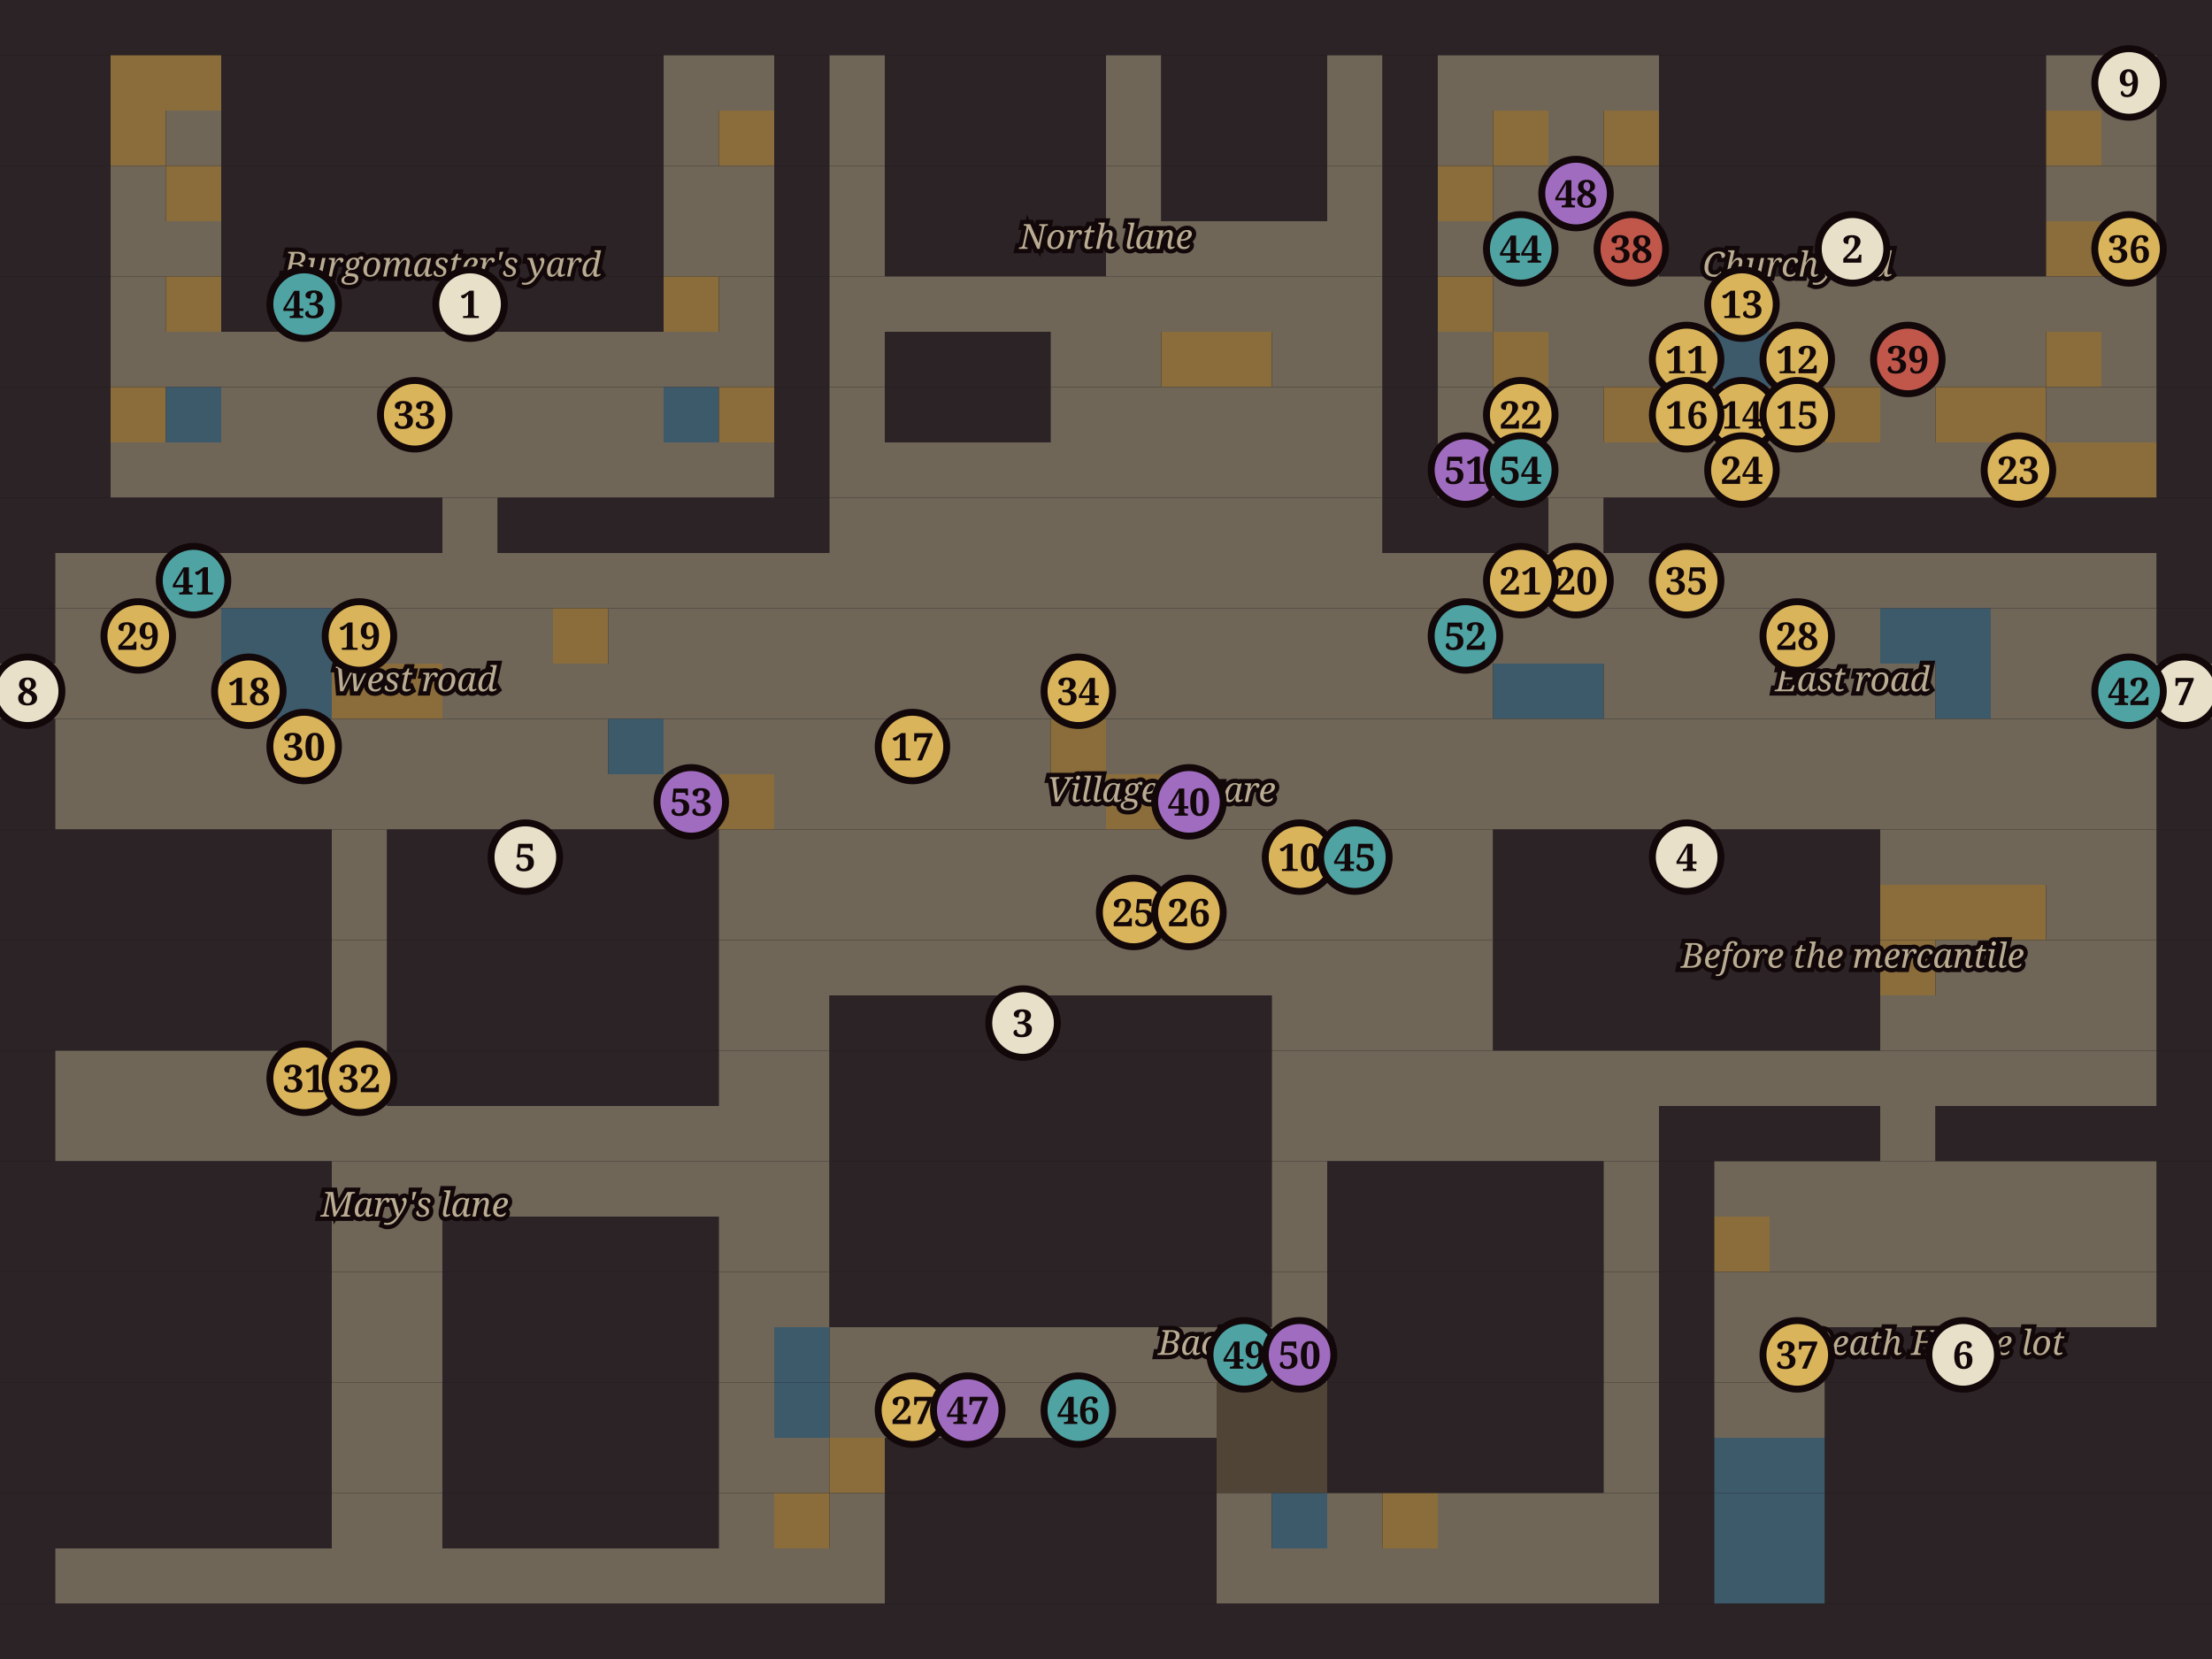
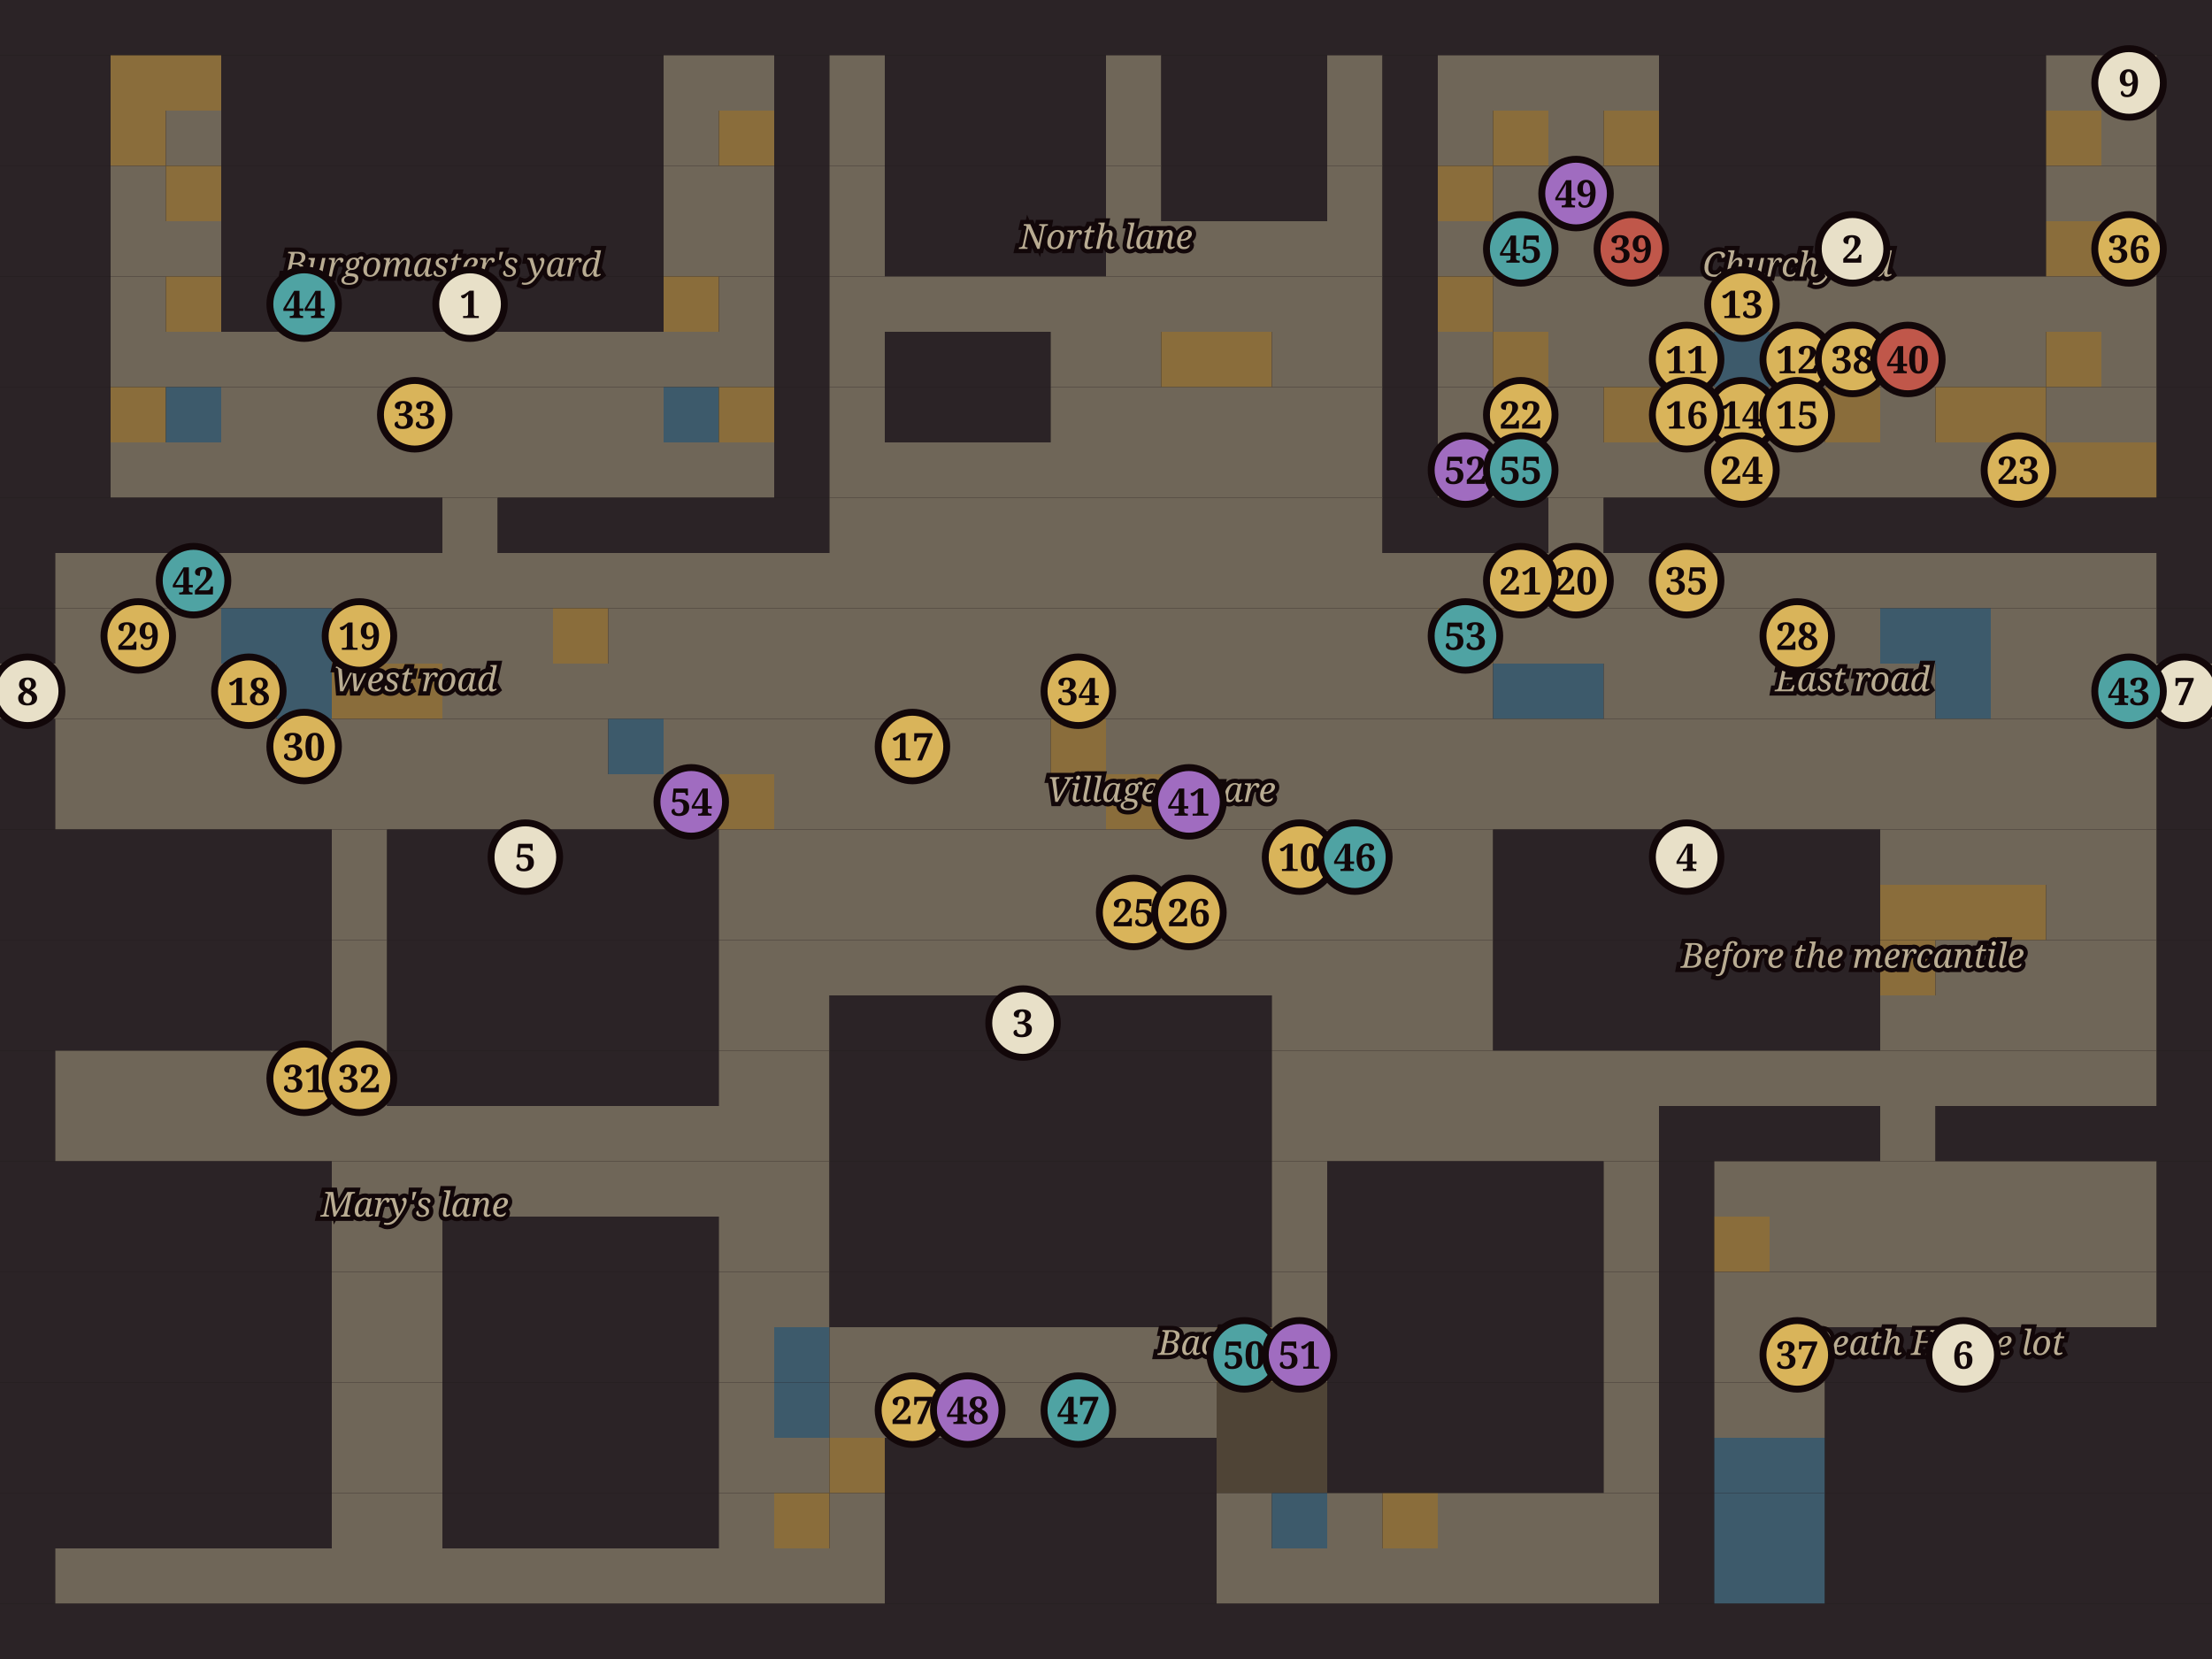
<svg xmlns="http://www.w3.org/2000/svg" viewBox="0 0 640 480" width="640" height="480" font-family="Georgia, serif">
  <rect width="640" height="480" fill="#1a1416" />
  <rect x="0" y="0" width="640" height="16" fill="#2b2326" />
  <rect x="0" y="16" width="32" height="16" fill="#2b2326" />
  <rect x="32" y="16" width="32" height="16" fill="#8a6d3b" />
  <rect x="64" y="16" width="128" height="16" fill="#2b2326" />
  <rect x="192" y="16" width="32" height="16" fill="#6f6658" />
  <rect x="224" y="16" width="16" height="16" fill="#2b2326" />
  <rect x="240" y="16" width="16" height="16" fill="#6f6658" />
  <rect x="256" y="16" width="64" height="16" fill="#2b2326" />
  <rect x="320" y="16" width="16" height="16" fill="#6f6658" />
  <rect x="336" y="16" width="48" height="16" fill="#2b2326" />
  <rect x="384" y="16" width="16" height="16" fill="#6f6658" />
  <rect x="400" y="16" width="16" height="16" fill="#2b2326" />
  <rect x="416" y="16" width="64" height="16" fill="#6f6658" />
  <rect x="480" y="16" width="112" height="16" fill="#2b2326" />
  <rect x="592" y="16" width="32" height="16" fill="#6f6658" />
  <rect x="624" y="16" width="16" height="16" fill="#2b2326" />
  <rect x="0" y="32" width="32" height="16" fill="#2b2326" />
  <rect x="32" y="32" width="16" height="16" fill="#8a6d3b" />
  <rect x="48" y="32" width="16" height="16" fill="#6f6658" />
  <rect x="64" y="32" width="128" height="16" fill="#2b2326" />
  <rect x="192" y="32" width="16" height="16" fill="#6f6658" />
  <rect x="208" y="32" width="16" height="16" fill="#8a6d3b" />
  <rect x="224" y="32" width="16" height="16" fill="#2b2326" />
  <rect x="240" y="32" width="16" height="16" fill="#6f6658" />
  <rect x="256" y="32" width="64" height="16" fill="#2b2326" />
  <rect x="320" y="32" width="16" height="16" fill="#6f6658" />
  <rect x="336" y="32" width="48" height="16" fill="#2b2326" />
  <rect x="384" y="32" width="16" height="16" fill="#6f6658" />
  <rect x="400" y="32" width="16" height="16" fill="#2b2326" />
  <rect x="416" y="32" width="16" height="16" fill="#6f6658" />
  <rect x="432" y="32" width="16" height="16" fill="#8a6d3b" />
  <rect x="448" y="32" width="16" height="16" fill="#6f6658" />
  <rect x="464" y="32" width="16" height="16" fill="#8a6d3b" />
  <rect x="480" y="32" width="112" height="16" fill="#2b2326" />
  <rect x="592" y="32" width="16" height="16" fill="#8a6d3b" />
  <rect x="608" y="32" width="16" height="16" fill="#6f6658" />
  <rect x="624" y="32" width="16" height="16" fill="#2b2326" />
  <rect x="0" y="48" width="32" height="16" fill="#2b2326" />
  <rect x="32" y="48" width="16" height="16" fill="#6f6658" />
  <rect x="48" y="48" width="16" height="16" fill="#8a6d3b" />
  <rect x="64" y="48" width="128" height="16" fill="#2b2326" />
  <rect x="192" y="48" width="32" height="16" fill="#6f6658" />
  <rect x="224" y="48" width="16" height="16" fill="#2b2326" />
  <rect x="240" y="48" width="16" height="16" fill="#6f6658" />
  <rect x="256" y="48" width="64" height="16" fill="#2b2326" />
  <rect x="320" y="48" width="16" height="16" fill="#6f6658" />
  <rect x="336" y="48" width="48" height="16" fill="#2b2326" />
  <rect x="384" y="48" width="16" height="16" fill="#6f6658" />
  <rect x="400" y="48" width="16" height="16" fill="#2b2326" />
  <rect x="416" y="48" width="16" height="16" fill="#8a6d3b" />
  <rect x="432" y="48" width="48" height="16" fill="#6f6658" />
  <rect x="480" y="48" width="112" height="16" fill="#2b2326" />
  <rect x="592" y="48" width="32" height="16" fill="#6f6658" />
  <rect x="624" y="48" width="16" height="16" fill="#2b2326" />
  <rect x="0" y="64" width="32" height="16" fill="#2b2326" />
  <rect x="32" y="64" width="32" height="16" fill="#6f6658" />
  <rect x="64" y="64" width="128" height="16" fill="#2b2326" />
  <rect x="192" y="64" width="32" height="16" fill="#6f6658" />
  <rect x="224" y="64" width="16" height="16" fill="#2b2326" />
  <rect x="240" y="64" width="16" height="16" fill="#6f6658" />
  <rect x="256" y="64" width="64" height="16" fill="#2b2326" />
  <rect x="320" y="64" width="80" height="16" fill="#6f6658" />
  <rect x="400" y="64" width="16" height="16" fill="#2b2326" />
  <rect x="416" y="64" width="16" height="16" fill="#6f6658" />
  <rect x="432" y="64" width="16" height="16" fill="#8a6d3b" />
  <rect x="448" y="64" width="32" height="16" fill="#6f6658" />
  <rect x="480" y="64" width="112" height="16" fill="#2b2326" />
  <rect x="592" y="64" width="16" height="16" fill="#8a6d3b" />
  <rect x="608" y="64" width="16" height="16" fill="#6f6658" />
  <rect x="624" y="64" width="16" height="16" fill="#2b2326" />
  <rect x="0" y="80" width="32" height="16" fill="#2b2326" />
  <rect x="32" y="80" width="16" height="16" fill="#6f6658" />
  <rect x="48" y="80" width="16" height="16" fill="#8a6d3b" />
  <rect x="64" y="80" width="128" height="16" fill="#2b2326" />
  <rect x="192" y="80" width="16" height="16" fill="#8a6d3b" />
  <rect x="208" y="80" width="16" height="16" fill="#6f6658" />
  <rect x="224" y="80" width="16" height="16" fill="#2b2326" />
  <rect x="240" y="80" width="160" height="16" fill="#6f6658" />
  <rect x="400" y="80" width="16" height="16" fill="#2b2326" />
  <rect x="416" y="80" width="16" height="16" fill="#8a6d3b" />
  <rect x="432" y="80" width="192" height="16" fill="#6f6658" />
  <rect x="624" y="80" width="16" height="16" fill="#2b2326" />
  <rect x="0" y="96" width="32" height="16" fill="#2b2326" />
  <rect x="32" y="96" width="192" height="16" fill="#6f6658" />
  <rect x="224" y="96" width="16" height="16" fill="#2b2326" />
  <rect x="240" y="96" width="16" height="16" fill="#6f6658" />
  <rect x="256" y="96" width="48" height="16" fill="#2b2326" />
  <rect x="304" y="96" width="32" height="16" fill="#6f6658" />
  <rect x="336" y="96" width="32" height="16" fill="#8a6d3b" />
  <rect x="368" y="96" width="32" height="16" fill="#6f6658" />
  <rect x="400" y="96" width="16" height="16" fill="#2b2326" />
  <rect x="416" y="96" width="16" height="16" fill="#6f6658" />
  <rect x="432" y="96" width="16" height="16" fill="#8a6d3b" />
  <rect x="448" y="96" width="48" height="16" fill="#6f6658" />
  <rect x="496" y="96" width="16" height="16" fill="#3d5a6b" />
  <rect x="512" y="96" width="80" height="16" fill="#6f6658" />
  <rect x="592" y="96" width="16" height="16" fill="#8a6d3b" />
  <rect x="608" y="96" width="16" height="16" fill="#6f6658" />
  <rect x="624" y="96" width="16" height="16" fill="#2b2326" />
  <rect x="0" y="112" width="32" height="16" fill="#2b2326" />
  <rect x="32" y="112" width="16" height="16" fill="#8a6d3b" />
  <rect x="48" y="112" width="16" height="16" fill="#3d5a6b" />
  <rect x="64" y="112" width="128" height="16" fill="#6f6658" />
  <rect x="192" y="112" width="16" height="16" fill="#3d5a6b" />
  <rect x="208" y="112" width="16" height="16" fill="#8a6d3b" />
  <rect x="224" y="112" width="16" height="16" fill="#2b2326" />
  <rect x="240" y="112" width="16" height="16" fill="#6f6658" />
  <rect x="256" y="112" width="48" height="16" fill="#2b2326" />
  <rect x="304" y="112" width="96" height="16" fill="#6f6658" />
  <rect x="400" y="112" width="16" height="16" fill="#2b2326" />
  <rect x="416" y="112" width="48" height="16" fill="#6f6658" />
  <rect x="464" y="112" width="16" height="16" fill="#8a6d3b" />
  <rect x="480" y="112" width="48" height="16" fill="#6f6658" />
  <rect x="528" y="112" width="16" height="16" fill="#8a6d3b" />
  <rect x="544" y="112" width="16" height="16" fill="#6f6658" />
  <rect x="560" y="112" width="32" height="16" fill="#8a6d3b" />
  <rect x="592" y="112" width="32" height="16" fill="#6f6658" />
  <rect x="624" y="112" width="16" height="16" fill="#2b2326" />
  <rect x="0" y="128" width="32" height="16" fill="#2b2326" />
  <rect x="32" y="128" width="192" height="16" fill="#6f6658" />
  <rect x="224" y="128" width="16" height="16" fill="#2b2326" />
  <rect x="240" y="128" width="160" height="16" fill="#6f6658" />
  <rect x="400" y="128" width="16" height="16" fill="#2b2326" />
  <rect x="416" y="128" width="176" height="16" fill="#6f6658" />
  <rect x="592" y="128" width="32" height="16" fill="#8a6d3b" />
  <rect x="624" y="128" width="16" height="16" fill="#2b2326" />
  <rect x="0" y="144" width="128" height="16" fill="#2b2326" />
  <rect x="128" y="144" width="16" height="16" fill="#6f6658" />
  <rect x="144" y="144" width="96" height="16" fill="#2b2326" />
  <rect x="240" y="144" width="160" height="16" fill="#6f6658" />
  <rect x="400" y="144" width="48" height="16" fill="#2b2326" />
  <rect x="448" y="144" width="16" height="16" fill="#6f6658" />
  <rect x="464" y="144" width="176" height="16" fill="#2b2326" />
  <rect x="0" y="160" width="16" height="16" fill="#2b2326" />
  <rect x="16" y="160" width="608" height="16" fill="#6f6658" />
  <rect x="624" y="160" width="16" height="16" fill="#2b2326" />
  <rect x="0" y="176" width="16" height="16" fill="#2b2326" />
  <rect x="16" y="176" width="48" height="16" fill="#6f6658" />
  <rect x="64" y="176" width="32" height="16" fill="#3d5a6b" />
  <rect x="96" y="176" width="64" height="16" fill="#6f6658" />
  <rect x="160" y="176" width="16" height="16" fill="#8a6d3b" />
  <rect x="176" y="176" width="240" height="16" fill="#6f6658" />
  <rect x="416" y="176" width="16" height="16" fill="#8a6d3b" />
  <rect x="432" y="176" width="112" height="16" fill="#6f6658" />
  <rect x="544" y="176" width="32" height="16" fill="#3d5a6b" />
  <rect x="576" y="176" width="48" height="16" fill="#6f6658" />
  <rect x="624" y="176" width="16" height="16" fill="#2b2326" />
  <rect x="0" y="192" width="80" height="16" fill="#6f6658" />
  <rect x="80" y="192" width="16" height="16" fill="#3d5a6b" />
  <rect x="96" y="192" width="32" height="16" fill="#8a6d3b" />
  <rect x="128" y="192" width="304" height="16" fill="#6f6658" />
  <rect x="432" y="192" width="32" height="16" fill="#3d5a6b" />
  <rect x="464" y="192" width="96" height="16" fill="#6f6658" />
  <rect x="560" y="192" width="16" height="16" fill="#3d5a6b" />
  <rect x="576" y="192" width="64" height="16" fill="#6f6658" />
  <rect x="0" y="208" width="16" height="16" fill="#2b2326" />
  <rect x="16" y="208" width="160" height="16" fill="#6f6658" />
  <rect x="176" y="208" width="16" height="16" fill="#3d5a6b" />
  <rect x="192" y="208" width="112" height="16" fill="#6f6658" />
  <rect x="304" y="208" width="16" height="16" fill="#8a6d3b" />
  <rect x="320" y="208" width="304" height="16" fill="#6f6658" />
  <rect x="624" y="208" width="16" height="16" fill="#2b2326" />
  <rect x="0" y="224" width="16" height="16" fill="#2b2326" />
  <rect x="16" y="224" width="192" height="16" fill="#6f6658" />
  <rect x="208" y="224" width="16" height="16" fill="#8a6d3b" />
  <rect x="224" y="224" width="96" height="16" fill="#6f6658" />
  <rect x="320" y="224" width="32" height="16" fill="#8a6d3b" />
  <rect x="352" y="224" width="272" height="16" fill="#6f6658" />
  <rect x="624" y="224" width="16" height="16" fill="#2b2326" />
  <rect x="0" y="240" width="96" height="16" fill="#2b2326" />
  <rect x="96" y="240" width="16" height="16" fill="#6f6658" />
  <rect x="112" y="240" width="96" height="16" fill="#2b2326" />
  <rect x="208" y="240" width="224" height="16" fill="#6f6658" />
  <rect x="432" y="240" width="112" height="16" fill="#2b2326" />
  <rect x="544" y="240" width="80" height="16" fill="#6f6658" />
  <rect x="624" y="240" width="16" height="16" fill="#2b2326" />
  <rect x="0" y="256" width="96" height="16" fill="#2b2326" />
  <rect x="96" y="256" width="16" height="16" fill="#6f6658" />
  <rect x="112" y="256" width="96" height="16" fill="#2b2326" />
  <rect x="208" y="256" width="224" height="16" fill="#6f6658" />
  <rect x="432" y="256" width="112" height="16" fill="#2b2326" />
  <rect x="544" y="256" width="48" height="16" fill="#8a6d3b" />
  <rect x="592" y="256" width="32" height="16" fill="#6f6658" />
  <rect x="624" y="256" width="16" height="16" fill="#2b2326" />
  <rect x="0" y="272" width="96" height="16" fill="#2b2326" />
  <rect x="96" y="272" width="16" height="16" fill="#6f6658" />
  <rect x="112" y="272" width="96" height="16" fill="#2b2326" />
  <rect x="208" y="272" width="224" height="16" fill="#6f6658" />
  <rect x="432" y="272" width="112" height="16" fill="#2b2326" />
  <rect x="544" y="272" width="16" height="16" fill="#8a6d3b" />
  <rect x="560" y="272" width="64" height="16" fill="#6f6658" />
  <rect x="624" y="272" width="16" height="16" fill="#2b2326" />
  <rect x="0" y="288" width="96" height="16" fill="#2b2326" />
  <rect x="96" y="288" width="16" height="16" fill="#6f6658" />
  <rect x="112" y="288" width="96" height="16" fill="#2b2326" />
  <rect x="208" y="288" width="32" height="16" fill="#6f6658" />
  <rect x="240" y="288" width="128" height="16" fill="#2b2326" />
  <rect x="368" y="288" width="64" height="16" fill="#6f6658" />
  <rect x="432" y="288" width="112" height="16" fill="#2b2326" />
  <rect x="544" y="288" width="80" height="16" fill="#6f6658" />
  <rect x="624" y="288" width="16" height="16" fill="#2b2326" />
  <rect x="0" y="304" width="16" height="16" fill="#2b2326" />
  <rect x="16" y="304" width="96" height="16" fill="#6f6658" />
  <rect x="112" y="304" width="96" height="16" fill="#2b2326" />
  <rect x="208" y="304" width="32" height="16" fill="#6f6658" />
  <rect x="240" y="304" width="128" height="16" fill="#2b2326" />
  <rect x="368" y="304" width="256" height="16" fill="#6f6658" />
  <rect x="624" y="304" width="16" height="16" fill="#2b2326" />
  <rect x="0" y="320" width="16" height="16" fill="#2b2326" />
  <rect x="16" y="320" width="224" height="16" fill="#6f6658" />
  <rect x="240" y="320" width="128" height="16" fill="#2b2326" />
  <rect x="368" y="320" width="112" height="16" fill="#6f6658" />
  <rect x="480" y="320" width="64" height="16" fill="#2b2326" />
  <rect x="544" y="320" width="16" height="16" fill="#6f6658" />
  <rect x="560" y="320" width="80" height="16" fill="#2b2326" />
  <rect x="0" y="336" width="96" height="16" fill="#2b2326" />
  <rect x="96" y="336" width="144" height="16" fill="#6f6658" />
  <rect x="240" y="336" width="128" height="16" fill="#2b2326" />
  <rect x="368" y="336" width="16" height="16" fill="#6f6658" />
  <rect x="384" y="336" width="80" height="16" fill="#2b2326" />
  <rect x="464" y="336" width="16" height="16" fill="#6f6658" />
  <rect x="480" y="336" width="16" height="16" fill="#2b2326" />
  <rect x="496" y="336" width="128" height="16" fill="#6f6658" />
  <rect x="624" y="336" width="16" height="16" fill="#2b2326" />
  <rect x="0" y="352" width="96" height="16" fill="#2b2326" />
  <rect x="96" y="352" width="32" height="16" fill="#6f6658" />
  <rect x="128" y="352" width="80" height="16" fill="#2b2326" />
  <rect x="208" y="352" width="32" height="16" fill="#6f6658" />
  <rect x="240" y="352" width="128" height="16" fill="#2b2326" />
  <rect x="368" y="352" width="16" height="16" fill="#6f6658" />
  <rect x="384" y="352" width="80" height="16" fill="#2b2326" />
  <rect x="464" y="352" width="16" height="16" fill="#6f6658" />
  <rect x="480" y="352" width="16" height="16" fill="#2b2326" />
  <rect x="496" y="352" width="16" height="16" fill="#8a6d3b" />
  <rect x="512" y="352" width="112" height="16" fill="#6f6658" />
  <rect x="624" y="352" width="16" height="16" fill="#2b2326" />
  <rect x="0" y="368" width="96" height="16" fill="#2b2326" />
  <rect x="96" y="368" width="32" height="16" fill="#6f6658" />
  <rect x="128" y="368" width="80" height="16" fill="#2b2326" />
  <rect x="208" y="368" width="32" height="16" fill="#6f6658" />
  <rect x="240" y="368" width="128" height="16" fill="#2b2326" />
  <rect x="368" y="368" width="16" height="16" fill="#6f6658" />
  <rect x="384" y="368" width="80" height="16" fill="#2b2326" />
  <rect x="464" y="368" width="16" height="16" fill="#6f6658" />
  <rect x="480" y="368" width="16" height="16" fill="#2b2326" />
  <rect x="496" y="368" width="128" height="16" fill="#6f6658" />
  <rect x="624" y="368" width="16" height="16" fill="#2b2326" />
  <rect x="0" y="384" width="96" height="16" fill="#2b2326" />
  <rect x="96" y="384" width="32" height="16" fill="#6f6658" />
  <rect x="128" y="384" width="80" height="16" fill="#2b2326" />
  <rect x="208" y="384" width="16" height="16" fill="#6f6658" />
  <rect x="224" y="384" width="16" height="16" fill="#3d5a6b" />
  <rect x="240" y="384" width="112" height="16" fill="#6f6658" />
  <rect x="352" y="384" width="16" height="16" fill="#8a6d3b" />
  <rect x="368" y="384" width="16" height="16" fill="#6f6658" />
  <rect x="384" y="384" width="80" height="16" fill="#2b2326" />
  <rect x="464" y="384" width="16" height="16" fill="#6f6658" />
  <rect x="480" y="384" width="16" height="16" fill="#2b2326" />
  <rect x="496" y="384" width="32" height="16" fill="#6f6658" />
  <rect x="528" y="384" width="112" height="16" fill="#2b2326" />
  <rect x="0" y="400" width="96" height="16" fill="#2b2326" />
  <rect x="96" y="400" width="32" height="16" fill="#6f6658" />
  <rect x="128" y="400" width="80" height="16" fill="#2b2326" />
  <rect x="208" y="400" width="16" height="16" fill="#6f6658" />
  <rect x="224" y="400" width="16" height="16" fill="#3d5a6b" />
  <rect x="240" y="400" width="112" height="16" fill="#6f6658" />
  <rect x="352" y="400" width="32" height="16" fill="#4f4436" />
  <rect x="384" y="400" width="80" height="16" fill="#2b2326" />
  <rect x="464" y="400" width="16" height="16" fill="#6f6658" />
  <rect x="480" y="400" width="16" height="16" fill="#2b2326" />
  <rect x="496" y="400" width="32" height="16" fill="#6f6658" />
  <rect x="528" y="400" width="112" height="16" fill="#2b2326" />
  <rect x="0" y="416" width="96" height="16" fill="#2b2326" />
  <rect x="96" y="416" width="32" height="16" fill="#6f6658" />
  <rect x="128" y="416" width="80" height="16" fill="#2b2326" />
  <rect x="208" y="416" width="32" height="16" fill="#6f6658" />
  <rect x="240" y="416" width="16" height="16" fill="#8a6d3b" />
  <rect x="256" y="416" width="96" height="16" fill="#2b2326" />
  <rect x="352" y="416" width="32" height="16" fill="#4f4436" />
  <rect x="384" y="416" width="80" height="16" fill="#2b2326" />
  <rect x="464" y="416" width="16" height="16" fill="#6f6658" />
  <rect x="480" y="416" width="16" height="16" fill="#2b2326" />
  <rect x="496" y="416" width="32" height="16" fill="#3d5a6b" />
  <rect x="528" y="416" width="112" height="16" fill="#2b2326" />
  <rect x="0" y="432" width="96" height="16" fill="#2b2326" />
  <rect x="96" y="432" width="32" height="16" fill="#6f6658" />
  <rect x="128" y="432" width="80" height="16" fill="#2b2326" />
  <rect x="208" y="432" width="16" height="16" fill="#6f6658" />
  <rect x="224" y="432" width="16" height="16" fill="#8a6d3b" />
  <rect x="240" y="432" width="16" height="16" fill="#6f6658" />
  <rect x="256" y="432" width="96" height="16" fill="#2b2326" />
  <rect x="352" y="432" width="16" height="16" fill="#6f6658" />
  <rect x="368" y="432" width="16" height="16" fill="#3d5a6b" />
  <rect x="384" y="432" width="16" height="16" fill="#6f6658" />
  <rect x="400" y="432" width="16" height="16" fill="#8a6d3b" />
  <rect x="416" y="432" width="64" height="16" fill="#6f6658" />
  <rect x="480" y="432" width="16" height="16" fill="#2b2326" />
  <rect x="496" y="432" width="32" height="16" fill="#3d5a6b" />
  <rect x="528" y="432" width="112" height="16" fill="#2b2326" />
  <rect x="0" y="448" width="16" height="16" fill="#2b2326" />
  <rect x="16" y="448" width="240" height="16" fill="#6f6658" />
  <rect x="256" y="448" width="96" height="16" fill="#2b2326" />
  <rect x="352" y="448" width="128" height="16" fill="#6f6658" />
  <rect x="480" y="448" width="16" height="16" fill="#2b2326" />
  <rect x="496" y="448" width="32" height="16" fill="#3d5a6b" />
  <rect x="528" y="448" width="112" height="16" fill="#2b2326" />
  <rect x="0" y="464" width="640" height="16" fill="#2b2326" />
  <text x="128.0" y="80.0" font-size="10" text-anchor="middle" fill="#f0e2c0" fill-opacity="0.75" stroke="#120709" stroke-width="2.5" paint-order="stroke" font-style="italic">Burgomaster's yard</text>
  <text x="320.0" y="72.0" font-size="10" text-anchor="middle" fill="#f0e2c0" fill-opacity="0.75" stroke="#120709" stroke-width="2.5" paint-order="stroke" font-style="italic">North lane</text>
  <text x="520.0" y="80.0" font-size="10" text-anchor="middle" fill="#f0e2c0" fill-opacity="0.75" stroke="#120709" stroke-width="2.5" paint-order="stroke" font-style="italic">Churchyard</text>
  <text x="120.0" y="200.0" font-size="10" text-anchor="middle" fill="#f0e2c0" fill-opacity="0.75" stroke="#120709" stroke-width="2.5" paint-order="stroke" font-style="italic">West road</text>
  <text x="336.0" y="232.0" font-size="10" text-anchor="middle" fill="#f0e2c0" fill-opacity="0.75" stroke="#120709" stroke-width="2.5" paint-order="stroke" font-style="italic">Village square</text>
  <text x="536.0" y="200.0" font-size="10" text-anchor="middle" fill="#f0e2c0" fill-opacity="0.75" stroke="#120709" stroke-width="2.5" paint-order="stroke" font-style="italic">East road</text>
  <text x="120.0" y="352.0" font-size="10" text-anchor="middle" fill="#f0e2c0" fill-opacity="0.75" stroke="#120709" stroke-width="2.5" paint-order="stroke" font-style="italic">Mary's lane</text>
  <text x="536.0" y="280.0" font-size="10" text-anchor="middle" fill="#f0e2c0" fill-opacity="0.75" stroke="#120709" stroke-width="2.5" paint-order="stroke" font-style="italic">Before the mercantile</text>
  <text x="360.0" y="392.0" font-size="10" text-anchor="middle" fill="#f0e2c0" fill-opacity="0.75" stroke="#120709" stroke-width="2.5" paint-order="stroke" font-style="italic">Back lanes</text>
  <text x="560.0" y="392.0" font-size="10" text-anchor="middle" fill="#f0e2c0" fill-opacity="0.75" stroke="#120709" stroke-width="2.5" paint-order="stroke" font-style="italic">Death House lot</text>
  <circle cx="136.0" cy="88.0" r="9.92" fill="#e8e0c8" stroke="#120709" stroke-width="2" />
  <text x="136.0" y="92.0" font-size="11" text-anchor="middle" fill="#120709" font-weight="bold">1</text>
  <circle cx="536.0" cy="72.0" r="9.92" fill="#e8e0c8" stroke="#120709" stroke-width="2" />
  <text x="536.0" y="76.0" font-size="11" text-anchor="middle" fill="#120709" font-weight="bold">2</text>
  <circle cx="296.0" cy="296.0" r="9.92" fill="#e8e0c8" stroke="#120709" stroke-width="2" />
  <text x="296.0" y="300.0" font-size="11" text-anchor="middle" fill="#120709" font-weight="bold">3</text>
  <circle cx="488.0" cy="248.0" r="9.92" fill="#e8e0c8" stroke="#120709" stroke-width="2" />
  <text x="488.0" y="252.0" font-size="11" text-anchor="middle" fill="#120709" font-weight="bold">4</text>
  <circle cx="152.0" cy="248.0" r="9.92" fill="#e8e0c8" stroke="#120709" stroke-width="2" />
  <text x="152.0" y="252.0" font-size="11" text-anchor="middle" fill="#120709" font-weight="bold">5</text>
  <circle cx="568.0" cy="392.0" r="9.92" fill="#e8e0c8" stroke="#120709" stroke-width="2" />
  <text x="568.0" y="396.0" font-size="11" text-anchor="middle" fill="#120709" font-weight="bold">6</text>
  <circle cx="632.0" cy="200.0" r="9.92" fill="#e8e0c8" stroke="#120709" stroke-width="2" />
  <text x="632.0" y="204.0" font-size="11" text-anchor="middle" fill="#120709" font-weight="bold">7</text>
  <circle cx="8.0" cy="200.0" r="9.92" fill="#e8e0c8" stroke="#120709" stroke-width="2" />
  <text x="8.0" y="204.0" font-size="11" text-anchor="middle" fill="#120709" font-weight="bold">8</text>
  <circle cx="616.0" cy="24.0" r="9.92" fill="#e8e0c8" stroke="#120709" stroke-width="2" />
  <text x="616.0" y="28.0" font-size="11" text-anchor="middle" fill="#120709" font-weight="bold">9</text>
  <circle cx="376.0" cy="248.0" r="9.92" fill="#d9b45a" stroke="#120709" stroke-width="2" />
  <text x="376.0" y="252.0" font-size="11" text-anchor="middle" fill="#120709" font-weight="bold">10</text>
  <circle cx="488.0" cy="104.0" r="9.92" fill="#d9b45a" stroke="#120709" stroke-width="2" />
  <text x="488.0" y="108.0" font-size="11" text-anchor="middle" fill="#120709" font-weight="bold">11</text>
  <circle cx="520.0" cy="104.0" r="9.92" fill="#d9b45a" stroke="#120709" stroke-width="2" />
  <text x="520.0" y="108.0" font-size="11" text-anchor="middle" fill="#120709" font-weight="bold">12</text>
  <circle cx="504.0" cy="88.0" r="9.92" fill="#d9b45a" stroke="#120709" stroke-width="2" />
  <text x="504.0" y="92.0" font-size="11" text-anchor="middle" fill="#120709" font-weight="bold">13</text>
  <circle cx="504.0" cy="120.0" r="9.92" fill="#d9b45a" stroke="#120709" stroke-width="2" />
  <text x="504.0" y="124.0" font-size="11" text-anchor="middle" fill="#120709" font-weight="bold">14</text>
  <circle cx="520.0" cy="120.0" r="9.92" fill="#d9b45a" stroke="#120709" stroke-width="2" />
  <text x="520.0" y="124.0" font-size="11" text-anchor="middle" fill="#120709" font-weight="bold">15</text>
  <circle cx="488.0" cy="120.0" r="9.92" fill="#d9b45a" stroke="#120709" stroke-width="2" />
  <text x="488.0" y="124.0" font-size="11" text-anchor="middle" fill="#120709" font-weight="bold">16</text>
  <circle cx="264.0" cy="216.0" r="9.92" fill="#d9b45a" stroke="#120709" stroke-width="2" />
  <text x="264.0" y="220.0" font-size="11" text-anchor="middle" fill="#120709" font-weight="bold">17</text>
  <circle cx="72.0" cy="200.0" r="9.92" fill="#d9b45a" stroke="#120709" stroke-width="2" />
  <text x="72.0" y="204.0" font-size="11" text-anchor="middle" fill="#120709" font-weight="bold">18</text>
  <circle cx="104.0" cy="184.0" r="9.92" fill="#d9b45a" stroke="#120709" stroke-width="2" />
  <text x="104.0" y="188.0" font-size="11" text-anchor="middle" fill="#120709" font-weight="bold">19</text>
  <circle cx="456.0" cy="168.0" r="9.92" fill="#d9b45a" stroke="#120709" stroke-width="2" />
  <text x="456.0" y="172.0" font-size="11" text-anchor="middle" fill="#120709" font-weight="bold">20</text>
  <circle cx="440.0" cy="168.0" r="9.92" fill="#d9b45a" stroke="#120709" stroke-width="2" />
  <text x="440.0" y="172.0" font-size="11" text-anchor="middle" fill="#120709" font-weight="bold">21</text>
  <circle cx="440.0" cy="120.0" r="9.92" fill="#d9b45a" stroke="#120709" stroke-width="2" />
  <text x="440.0" y="124.0" font-size="11" text-anchor="middle" fill="#120709" font-weight="bold">22</text>
  <circle cx="584.0" cy="136.0" r="9.92" fill="#d9b45a" stroke="#120709" stroke-width="2" />
  <text x="584.0" y="140.0" font-size="11" text-anchor="middle" fill="#120709" font-weight="bold">23</text>
  <circle cx="504.0" cy="136.0" r="9.92" fill="#d9b45a" stroke="#120709" stroke-width="2" />
  <text x="504.0" y="140.0" font-size="11" text-anchor="middle" fill="#120709" font-weight="bold">24</text>
  <circle cx="328.0" cy="264.0" r="9.92" fill="#d9b45a" stroke="#120709" stroke-width="2" />
  <text x="328.0" y="268.0" font-size="11" text-anchor="middle" fill="#120709" font-weight="bold">25</text>
  <circle cx="344.0" cy="264.0" r="9.92" fill="#d9b45a" stroke="#120709" stroke-width="2" />
  <text x="344.0" y="268.0" font-size="11" text-anchor="middle" fill="#120709" font-weight="bold">26</text>
  <circle cx="264.0" cy="408.0" r="9.92" fill="#d9b45a" stroke="#120709" stroke-width="2" />
  <text x="264.0" y="412.0" font-size="11" text-anchor="middle" fill="#120709" font-weight="bold">27</text>
  <circle cx="520.0" cy="184.0" r="9.92" fill="#d9b45a" stroke="#120709" stroke-width="2" />
  <text x="520.0" y="188.0" font-size="11" text-anchor="middle" fill="#120709" font-weight="bold">28</text>
  <circle cx="40.0" cy="184.0" r="9.92" fill="#d9b45a" stroke="#120709" stroke-width="2" />
  <text x="40.0" y="188.0" font-size="11" text-anchor="middle" fill="#120709" font-weight="bold">29</text>
  <circle cx="88.0" cy="216.0" r="9.92" fill="#d9b45a" stroke="#120709" stroke-width="2" />
  <text x="88.0" y="220.0" font-size="11" text-anchor="middle" fill="#120709" font-weight="bold">30</text>
  <circle cx="88.0" cy="312.0" r="9.92" fill="#d9b45a" stroke="#120709" stroke-width="2" />
  <text x="88.0" y="316.0" font-size="11" text-anchor="middle" fill="#120709" font-weight="bold">31</text>
  <circle cx="104.0" cy="312.0" r="9.92" fill="#d9b45a" stroke="#120709" stroke-width="2" />
  <text x="104.0" y="316.0" font-size="11" text-anchor="middle" fill="#120709" font-weight="bold">32</text>
  <circle cx="120.0" cy="120.0" r="9.92" fill="#d9b45a" stroke="#120709" stroke-width="2" />
  <text x="120.0" y="124.0" font-size="11" text-anchor="middle" fill="#120709" font-weight="bold">33</text>
  <circle cx="312.0" cy="200.0" r="9.92" fill="#d9b45a" stroke="#120709" stroke-width="2" />
  <text x="312.0" y="204.0" font-size="11" text-anchor="middle" fill="#120709" font-weight="bold">34</text>
  <circle cx="488.0" cy="168.0" r="9.92" fill="#d9b45a" stroke="#120709" stroke-width="2" />
  <text x="488.0" y="172.0" font-size="11" text-anchor="middle" fill="#120709" font-weight="bold">35</text>
  <circle cx="616.0" cy="72.0" r="9.92" fill="#d9b45a" stroke="#120709" stroke-width="2" />
  <text x="616.0" y="76.0" font-size="11" text-anchor="middle" fill="#120709" font-weight="bold">36</text>
  <circle cx="520.0" cy="392.0" r="9.92" fill="#d9b45a" stroke="#120709" stroke-width="2" />
  <text x="520.0" y="396.0" font-size="11" text-anchor="middle" fill="#120709" font-weight="bold">37</text>
+   <circle cx="536.0" cy="104.0" r="9.92" fill="#d9b45a" stroke="#120709" stroke-width="2" />
+   <text x="536.0" y="108.0" font-size="11" text-anchor="middle" fill="#120709" font-weight="bold">38</text>
  <circle cx="472.0" cy="72.0" r="9.92" fill="#c0574a" stroke="#120709" stroke-width="2" />
-   <text x="472.0" y="76.0" font-size="11" text-anchor="middle" fill="#120709" font-weight="bold">38</text>
+   <text x="472.0" y="76.0" font-size="11" text-anchor="middle" fill="#120709" font-weight="bold">39</text>
  <circle cx="552.0" cy="104.0" r="9.92" fill="#c0574a" stroke="#120709" stroke-width="2" />
-   <text x="552.0" y="108.0" font-size="11" text-anchor="middle" fill="#120709" font-weight="bold">39</text>
+   <text x="552.0" y="108.0" font-size="11" text-anchor="middle" fill="#120709" font-weight="bold">40</text>
  <circle cx="344.0" cy="232.0" r="9.92" fill="#a06cc0" stroke="#120709" stroke-width="2" />
-   <text x="344.0" y="236.0" font-size="11" text-anchor="middle" fill="#120709" font-weight="bold">40</text>
+   <text x="344.0" y="236.0" font-size="11" text-anchor="middle" fill="#120709" font-weight="bold">41</text>
  <circle cx="56.0" cy="168.0" r="9.92" fill="#4fa3a3" stroke="#120709" stroke-width="2" />
-   <text x="56.0" y="172.0" font-size="11" text-anchor="middle" fill="#120709" font-weight="bold">41</text>
+   <text x="56.0" y="172.0" font-size="11" text-anchor="middle" fill="#120709" font-weight="bold">42</text>
  <circle cx="616.0" cy="200.0" r="9.92" fill="#4fa3a3" stroke="#120709" stroke-width="2" />
-   <text x="616.0" y="204.0" font-size="11" text-anchor="middle" fill="#120709" font-weight="bold">42</text>
+   <text x="616.0" y="204.0" font-size="11" text-anchor="middle" fill="#120709" font-weight="bold">43</text>
  <circle cx="88.0" cy="88.0" r="9.92" fill="#4fa3a3" stroke="#120709" stroke-width="2" />
-   <text x="88.0" y="92.0" font-size="11" text-anchor="middle" fill="#120709" font-weight="bold">43</text>
+   <text x="88.0" y="92.0" font-size="11" text-anchor="middle" fill="#120709" font-weight="bold">44</text>
  <circle cx="440.0" cy="72.0" r="9.92" fill="#4fa3a3" stroke="#120709" stroke-width="2" />
-   <text x="440.0" y="76.0" font-size="11" text-anchor="middle" fill="#120709" font-weight="bold">44</text>
+   <text x="440.0" y="76.0" font-size="11" text-anchor="middle" fill="#120709" font-weight="bold">45</text>
  <circle cx="392.0" cy="248.0" r="9.92" fill="#4fa3a3" stroke="#120709" stroke-width="2" />
-   <text x="392.0" y="252.0" font-size="11" text-anchor="middle" fill="#120709" font-weight="bold">45</text>
+   <text x="392.0" y="252.0" font-size="11" text-anchor="middle" fill="#120709" font-weight="bold">46</text>
  <circle cx="312.0" cy="408.0" r="9.92" fill="#4fa3a3" stroke="#120709" stroke-width="2" />
-   <text x="312.0" y="412.0" font-size="11" text-anchor="middle" fill="#120709" font-weight="bold">46</text>
+   <text x="312.0" y="412.0" font-size="11" text-anchor="middle" fill="#120709" font-weight="bold">47</text>
  <circle cx="280.0" cy="408.0" r="9.92" fill="#a06cc0" stroke="#120709" stroke-width="2" />
-   <text x="280.0" y="412.0" font-size="11" text-anchor="middle" fill="#120709" font-weight="bold">47</text>
+   <text x="280.0" y="412.0" font-size="11" text-anchor="middle" fill="#120709" font-weight="bold">48</text>
  <circle cx="456.0" cy="56.0" r="9.92" fill="#a06cc0" stroke="#120709" stroke-width="2" />
-   <text x="456.0" y="60.0" font-size="11" text-anchor="middle" fill="#120709" font-weight="bold">48</text>
+   <text x="456.0" y="60.0" font-size="11" text-anchor="middle" fill="#120709" font-weight="bold">49</text>
  <circle cx="360.0" cy="392.0" r="9.92" fill="#4fa3a3" stroke="#120709" stroke-width="2" />
-   <text x="360.0" y="396.0" font-size="11" text-anchor="middle" fill="#120709" font-weight="bold">49</text>
+   <text x="360.0" y="396.0" font-size="11" text-anchor="middle" fill="#120709" font-weight="bold">50</text>
  <circle cx="376.0" cy="392.0" r="9.92" fill="#a06cc0" stroke="#120709" stroke-width="2" />
-   <text x="376.0" y="396.0" font-size="11" text-anchor="middle" fill="#120709" font-weight="bold">50</text>
+   <text x="376.0" y="396.0" font-size="11" text-anchor="middle" fill="#120709" font-weight="bold">51</text>
  <circle cx="424.0" cy="136.0" r="9.92" fill="#a06cc0" stroke="#120709" stroke-width="2" />
-   <text x="424.0" y="140.0" font-size="11" text-anchor="middle" fill="#120709" font-weight="bold">51</text>
+   <text x="424.0" y="140.0" font-size="11" text-anchor="middle" fill="#120709" font-weight="bold">52</text>
  <circle cx="424.0" cy="184.0" r="9.92" fill="#4fa3a3" stroke="#120709" stroke-width="2" />
-   <text x="424.0" y="188.0" font-size="11" text-anchor="middle" fill="#120709" font-weight="bold">52</text>
+   <text x="424.0" y="188.0" font-size="11" text-anchor="middle" fill="#120709" font-weight="bold">53</text>
  <circle cx="200.0" cy="232.0" r="9.92" fill="#a06cc0" stroke="#120709" stroke-width="2" />
-   <text x="200.0" y="236.0" font-size="11" text-anchor="middle" fill="#120709" font-weight="bold">53</text>
+   <text x="200.0" y="236.0" font-size="11" text-anchor="middle" fill="#120709" font-weight="bold">54</text>
  <circle cx="440.0" cy="136.0" r="9.92" fill="#4fa3a3" stroke="#120709" stroke-width="2" />
-   <text x="440.0" y="140.0" font-size="11" text-anchor="middle" fill="#120709" font-weight="bold">54</text>
+   <text x="440.0" y="140.0" font-size="11" text-anchor="middle" fill="#120709" font-weight="bold">55</text>
</svg>
